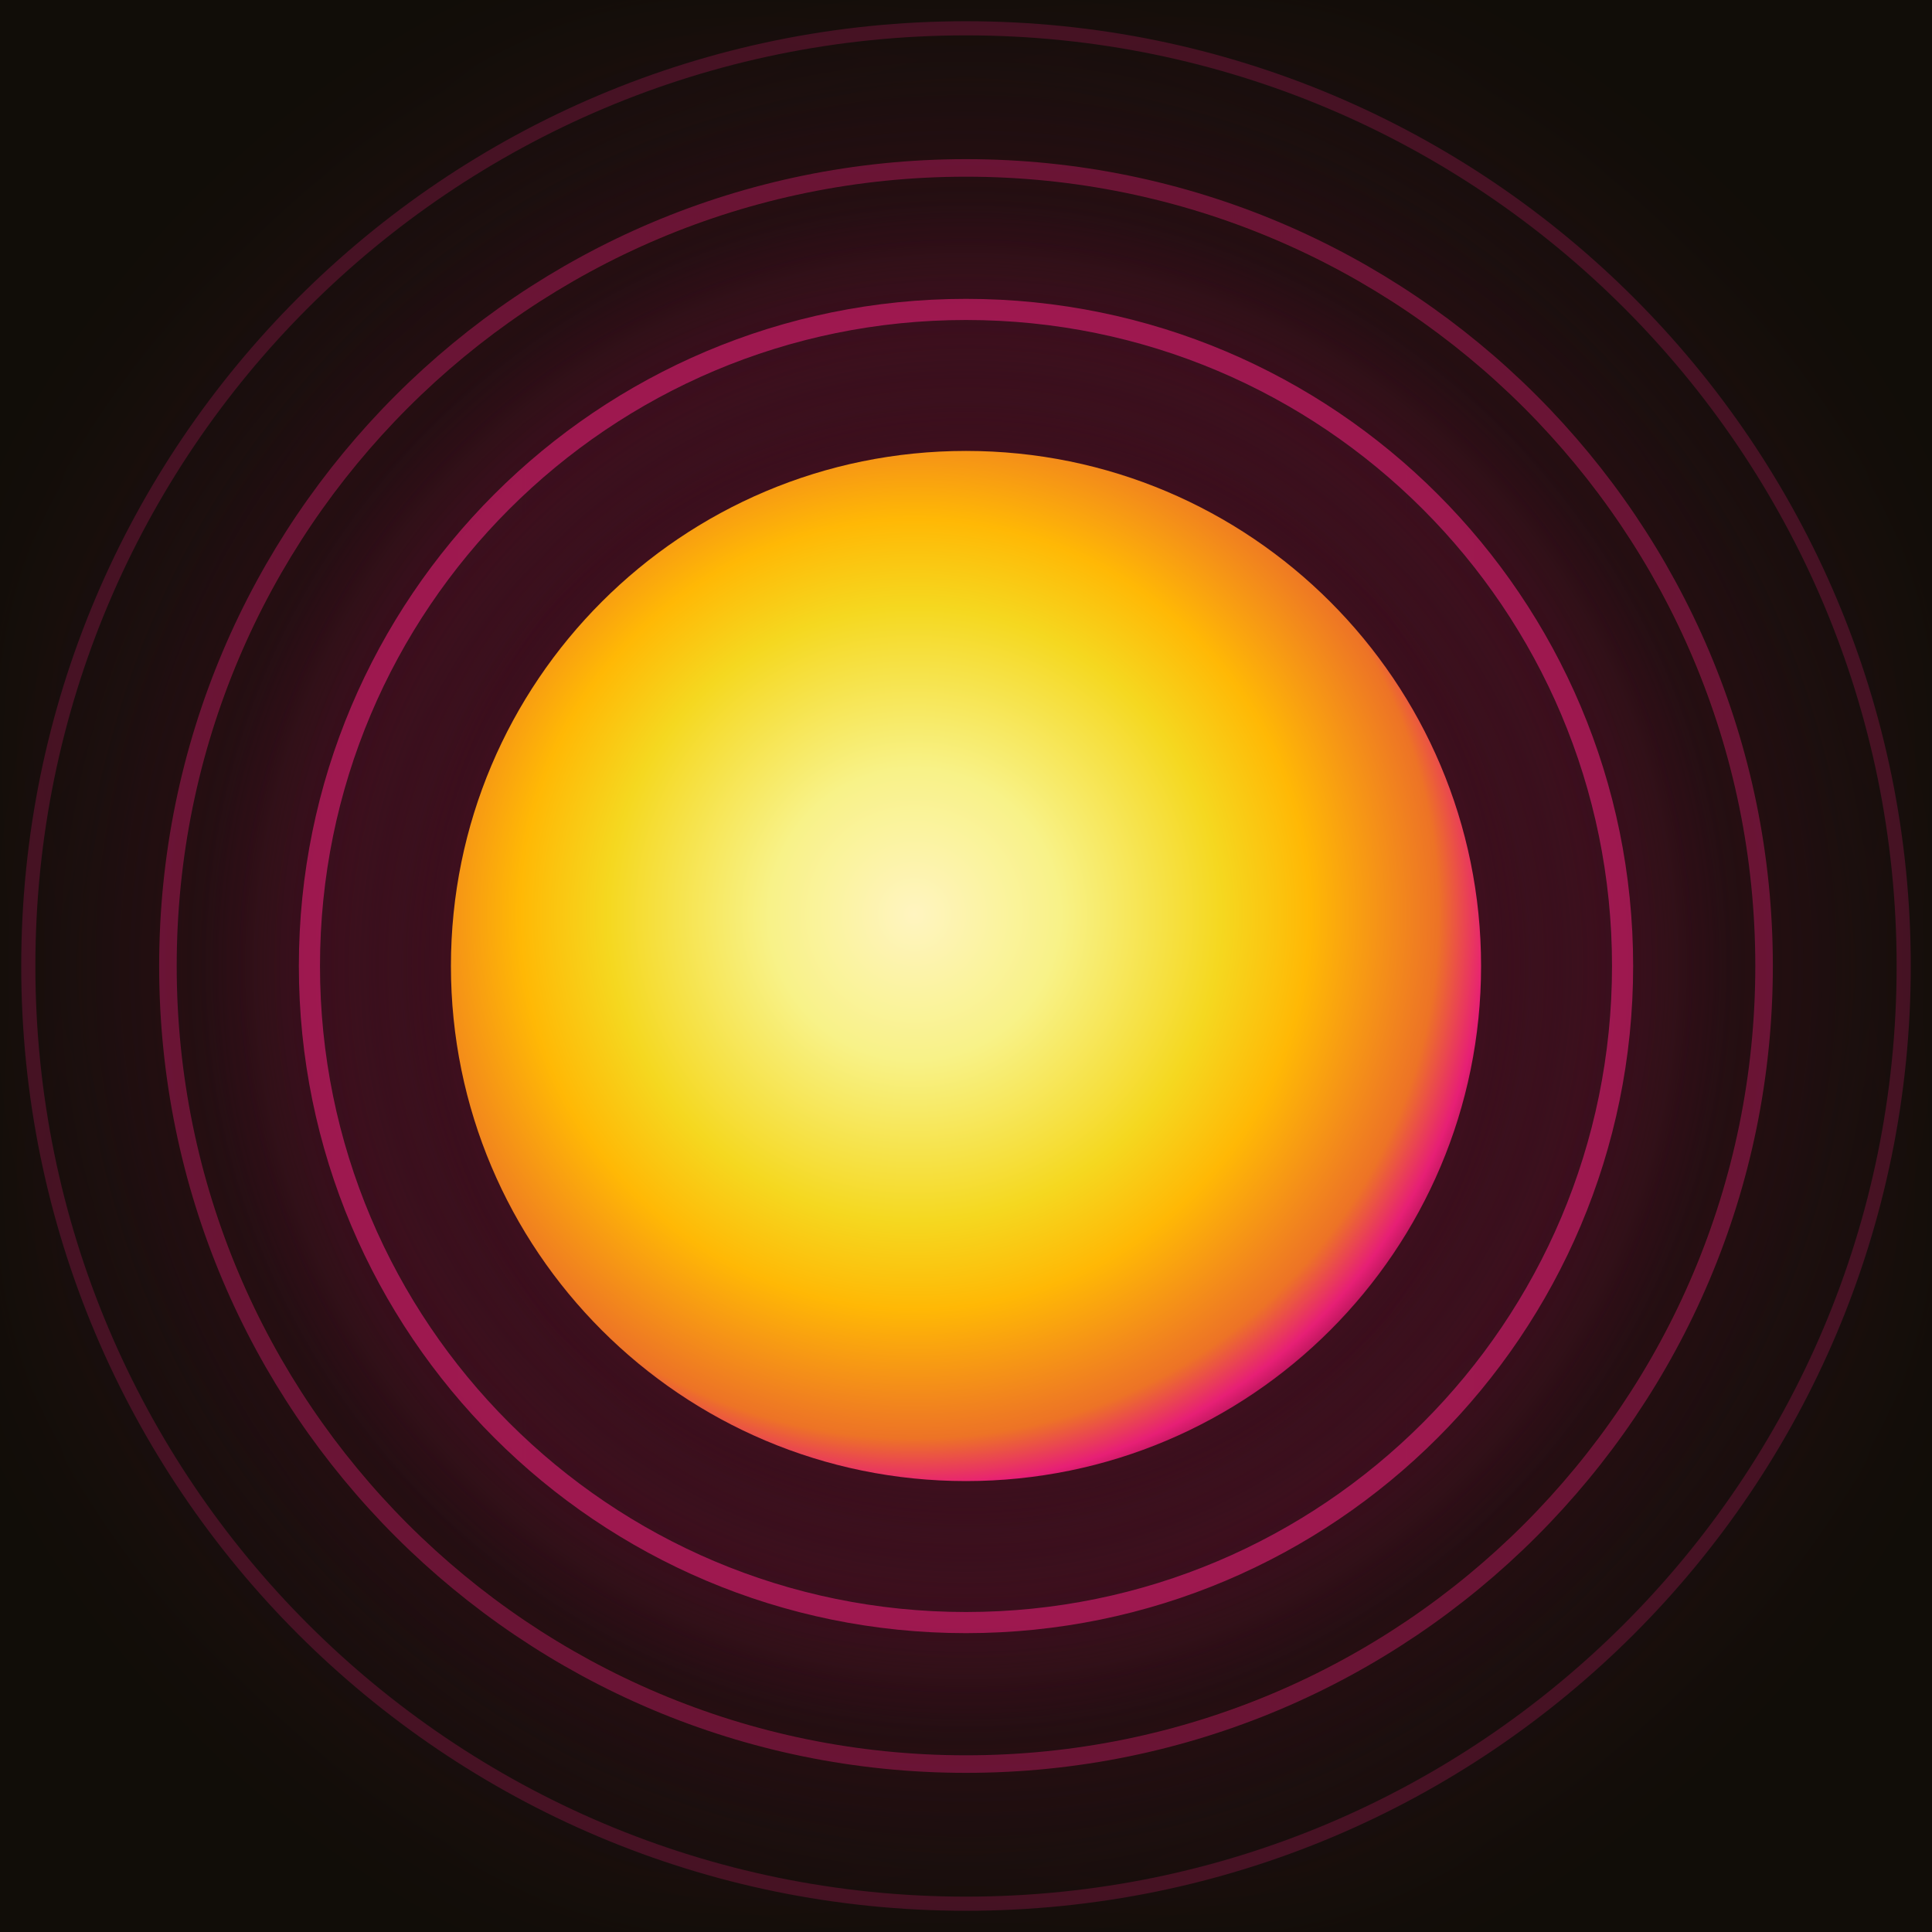
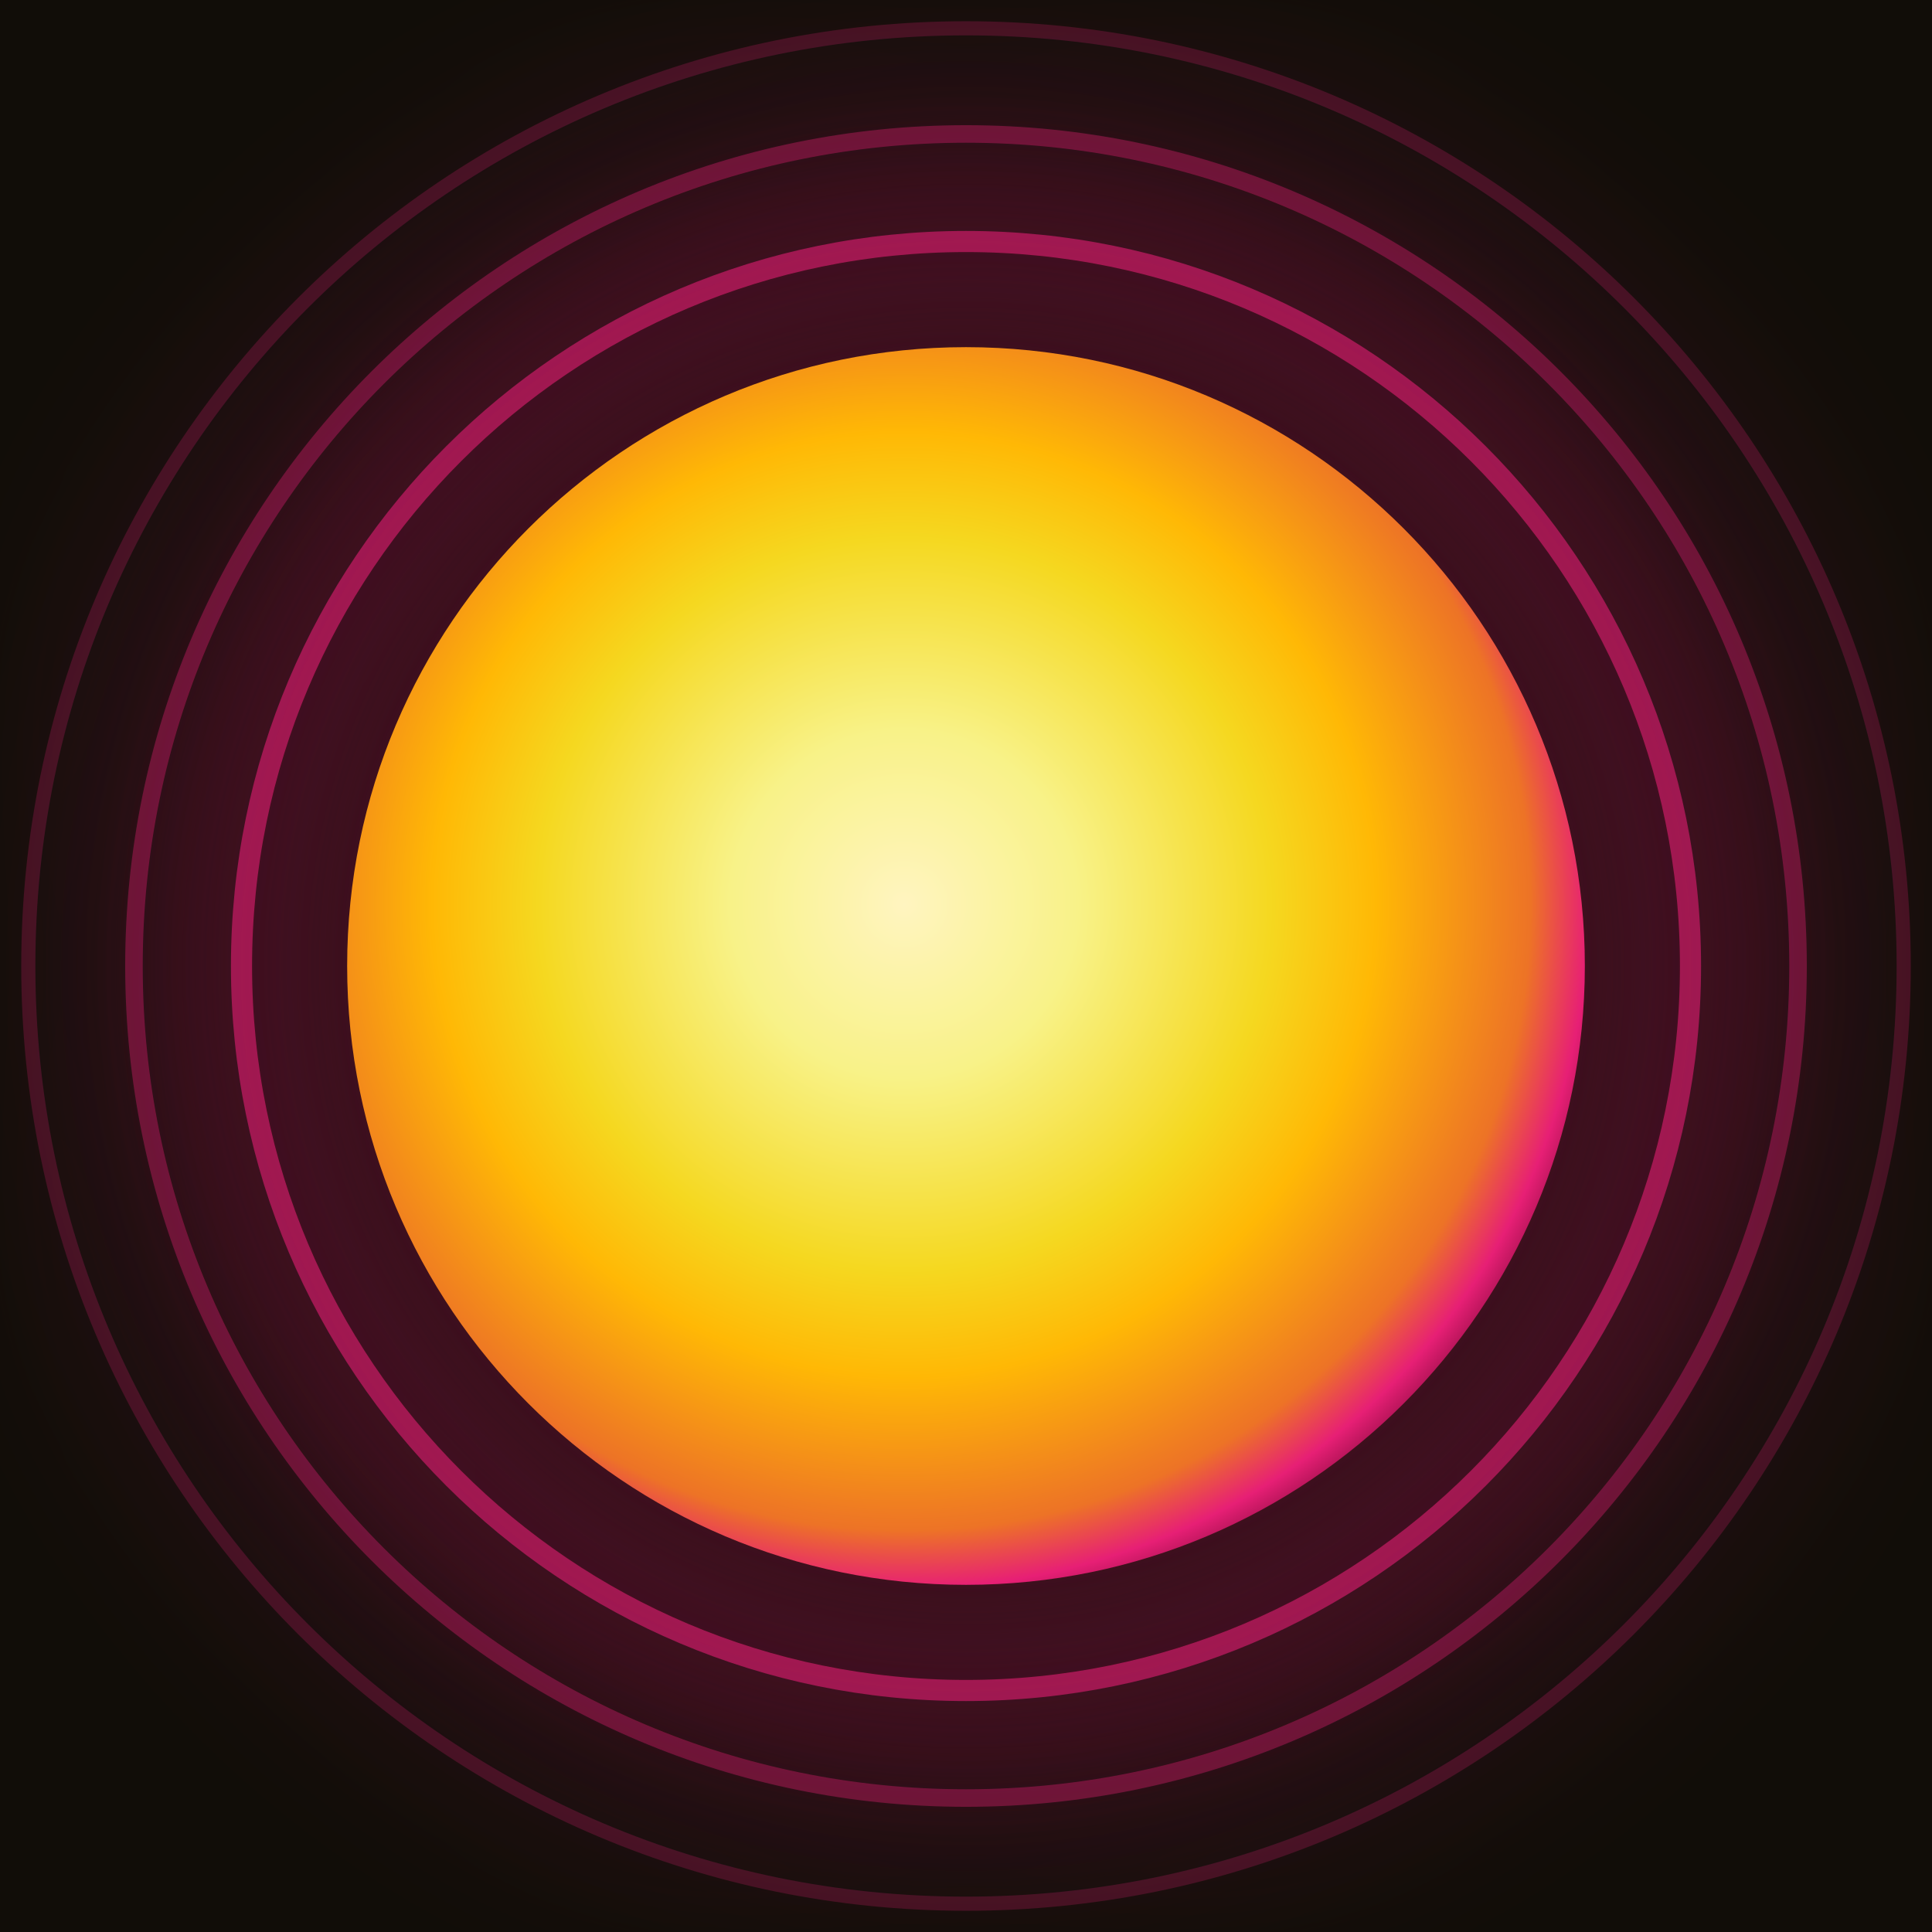
<svg xmlns="http://www.w3.org/2000/svg" viewBox="0 0 1024 1024" width="1024" height="1024">
  <defs>
    <radialGradient id="orb" cx="45%" cy="45%" r="78%">
      <stop offset="0" stop-color="#fff4c0" />
      <stop offset="0.18" stop-color="#f8f288" />
      <stop offset="0.38" stop-color="#f5d820" />
      <stop offset="0.49" stop-color="#ffb805" />
      <stop offset="0.65" stop-color="#ed7326" />
      <stop offset="0.71" stop-color="#e71f75" />
      <stop offset="0.76" stop-color="#870a3e" />
    </radialGradient>
    <radialGradient id="glow" cx="50%" cy="50%" r="50%">
      <stop offset="0.5" stop-color="#e71f75" stop-opacity="0.35" />
      <stop offset="1" stop-color="#870a3e" stop-opacity="0" />
    </radialGradient>
    <filter id="ringglow" x="-60%" y="-60%" width="220%" height="220%">
      <feGaussianBlur stdDeviation="33.6" />
    </filter>
  </defs>
  <rect x="0" y="0" width="1024" height="1024" fill="#110d08" />
-   <circle cx="512" cy="512" r="410" fill="url(#glow)" />
-   <circle cx="512" cy="512" r="348" fill="none" stroke="#e71f75" stroke-width="67.2" opacity="0.174" filter="url(#ringglow)" />
-   <circle cx="512" cy="512" r="348" fill="none" stroke="#e71f75" stroke-width="11.2" opacity="0.58" />
-   <circle cx="512" cy="512" r="423" fill="none" stroke="#e71f75" stroke-width="56" opacity="0.108" filter="url(#ringglow)" />
-   <circle cx="512" cy="512" r="423" fill="none" stroke="#e71f75" stroke-width="9.3" opacity="0.36" />
+   <circle cx="512" cy="512" r="465" fill="url(#glow)" />
+   <circle cx="512" cy="512" r="384" fill="none" stroke="#e71f75" stroke-width="67.2" opacity="0.174" filter="url(#ringglow)" />
+   <circle cx="512" cy="512" r="384" fill="none" stroke="#e71f75" stroke-width="11.2" opacity="0.58" />
+   <circle cx="512" cy="512" r="441" fill="none" stroke="#e71f75" stroke-width="56" opacity="0.108" filter="url(#ringglow)" />
+   <circle cx="512" cy="512" r="441" fill="none" stroke="#e71f75" stroke-width="9.3" opacity="0.36" />
  <circle cx="512" cy="512" r="497" fill="none" stroke="#e71f75" stroke-width="44.8" opacity="0.066" filter="url(#ringglow)" />
  <circle cx="512" cy="512" r="497" fill="none" stroke="#e71f75" stroke-width="7.5" opacity="0.22" />
-   <circle cx="512" cy="512" r="273" fill="url(#orb)" />
+   <circle cx="512" cy="512" r="328" fill="url(#orb)" />
</svg>
